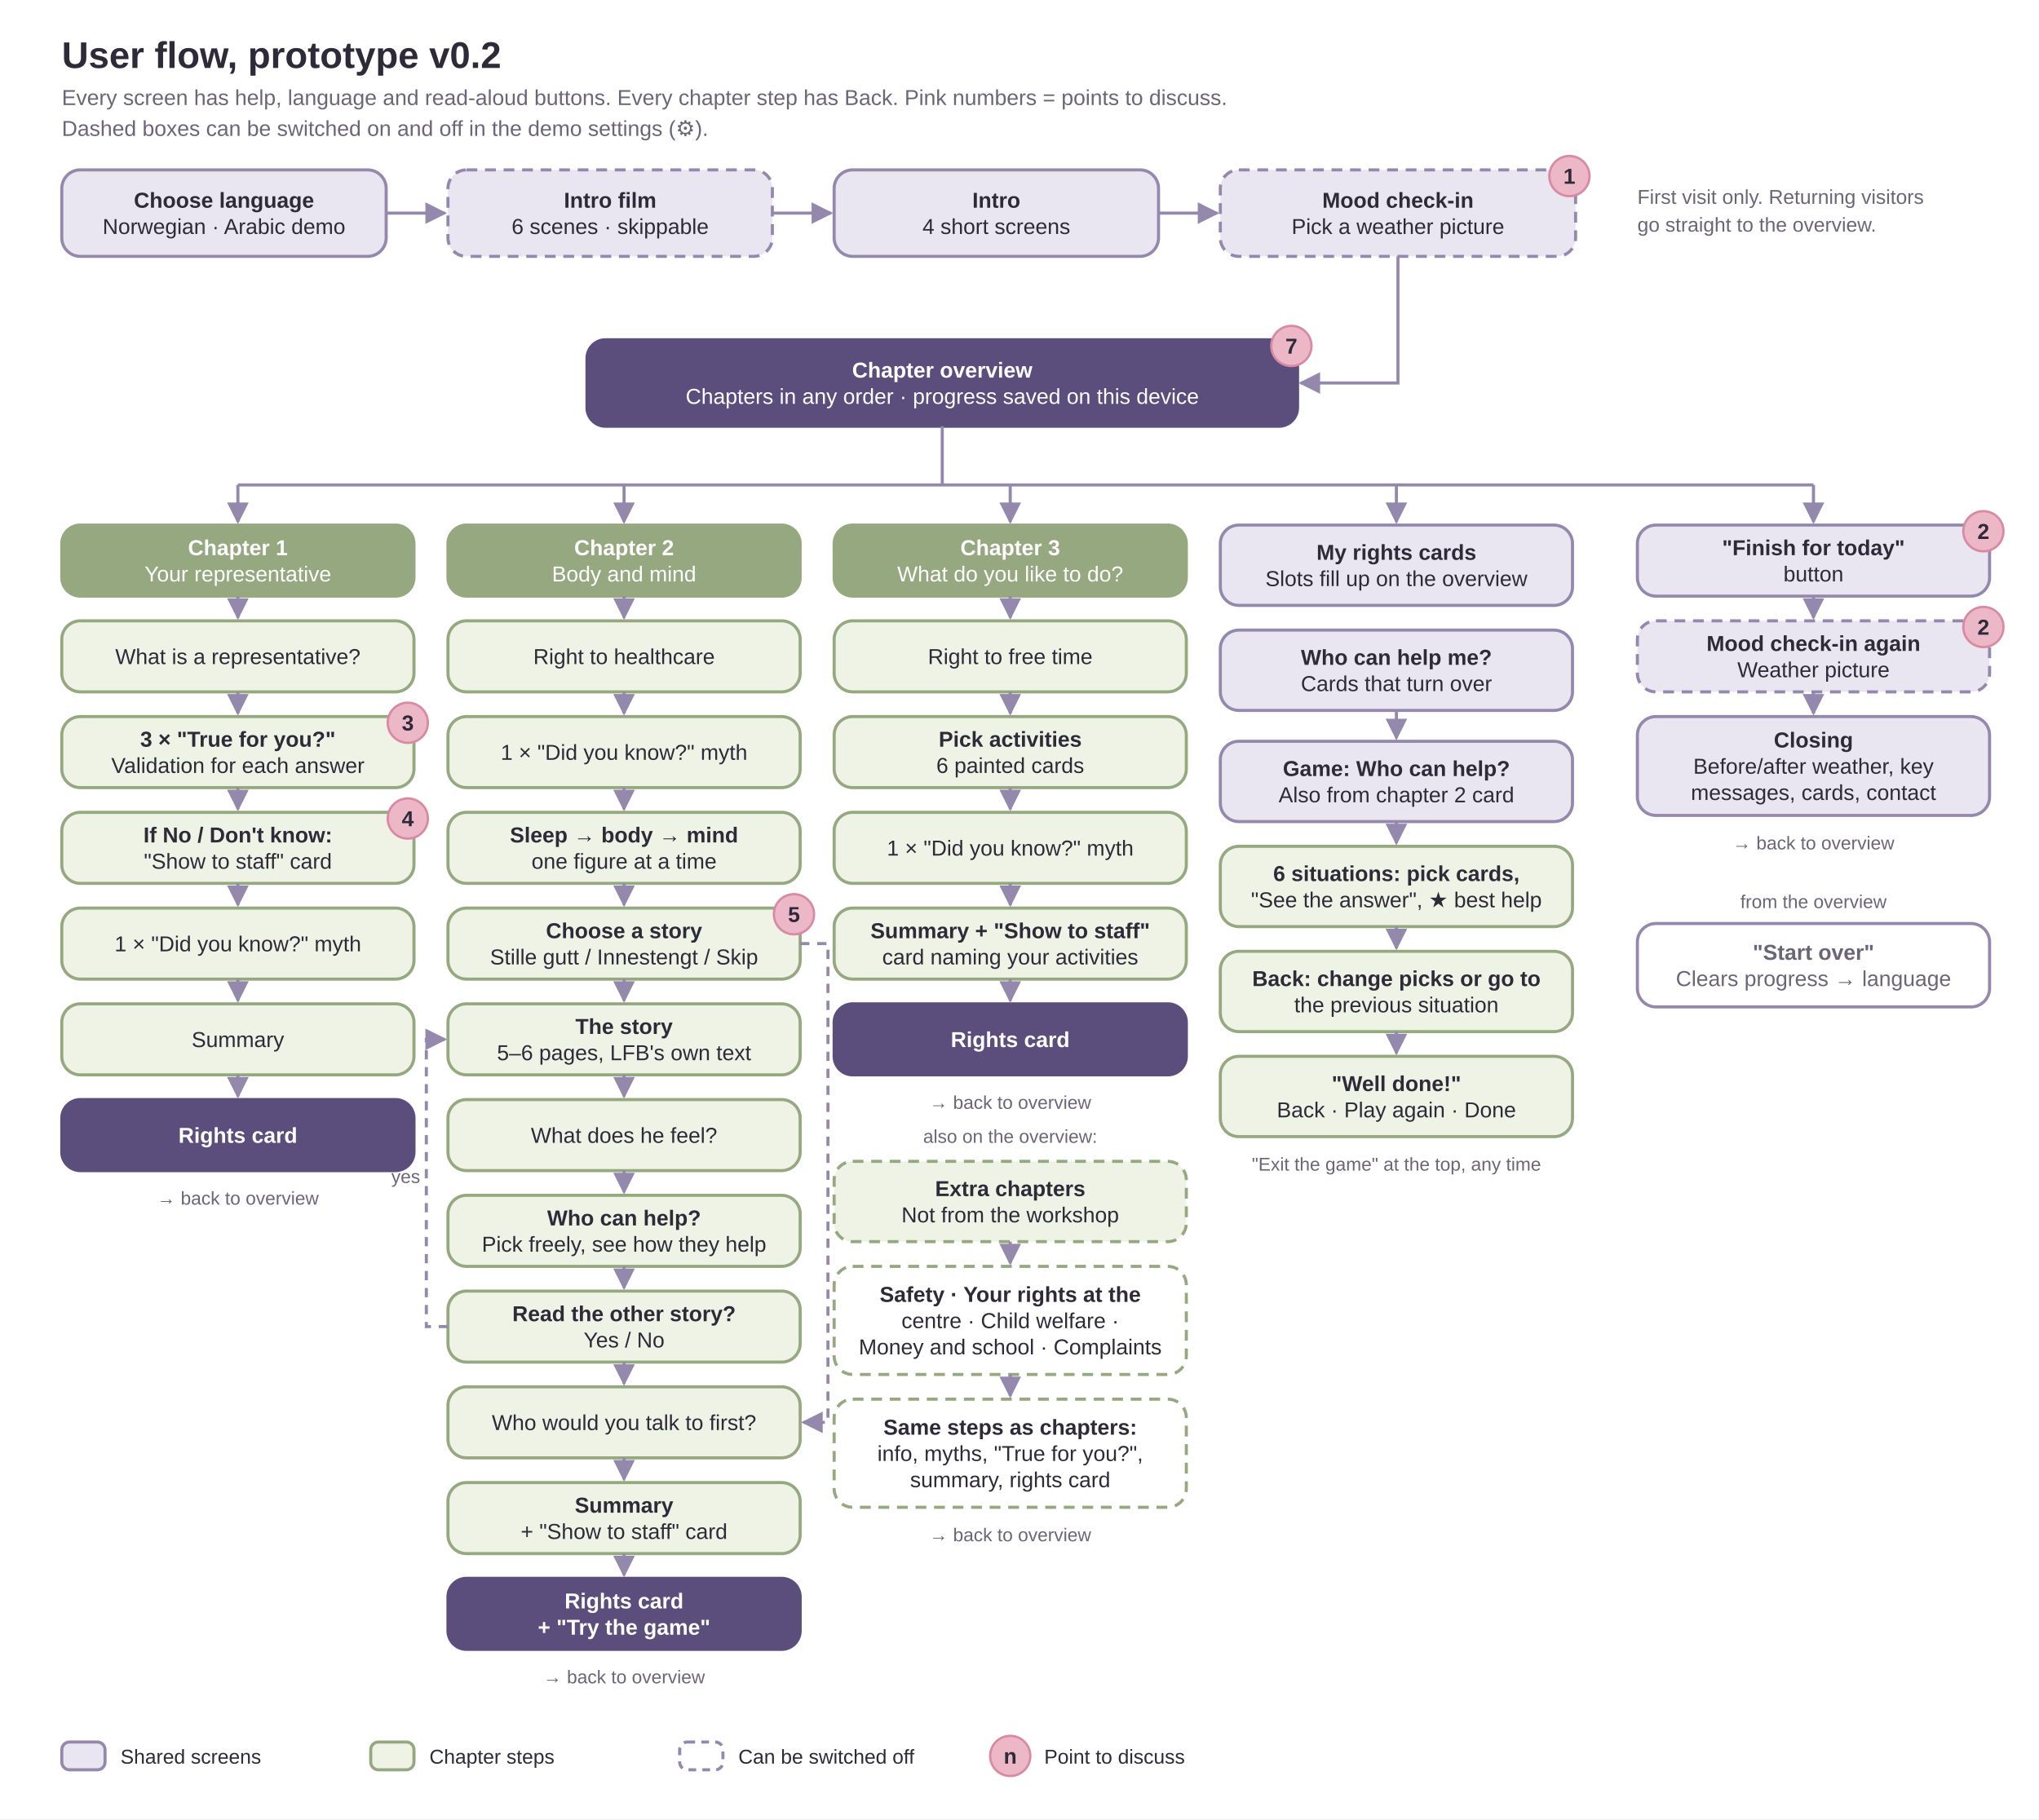
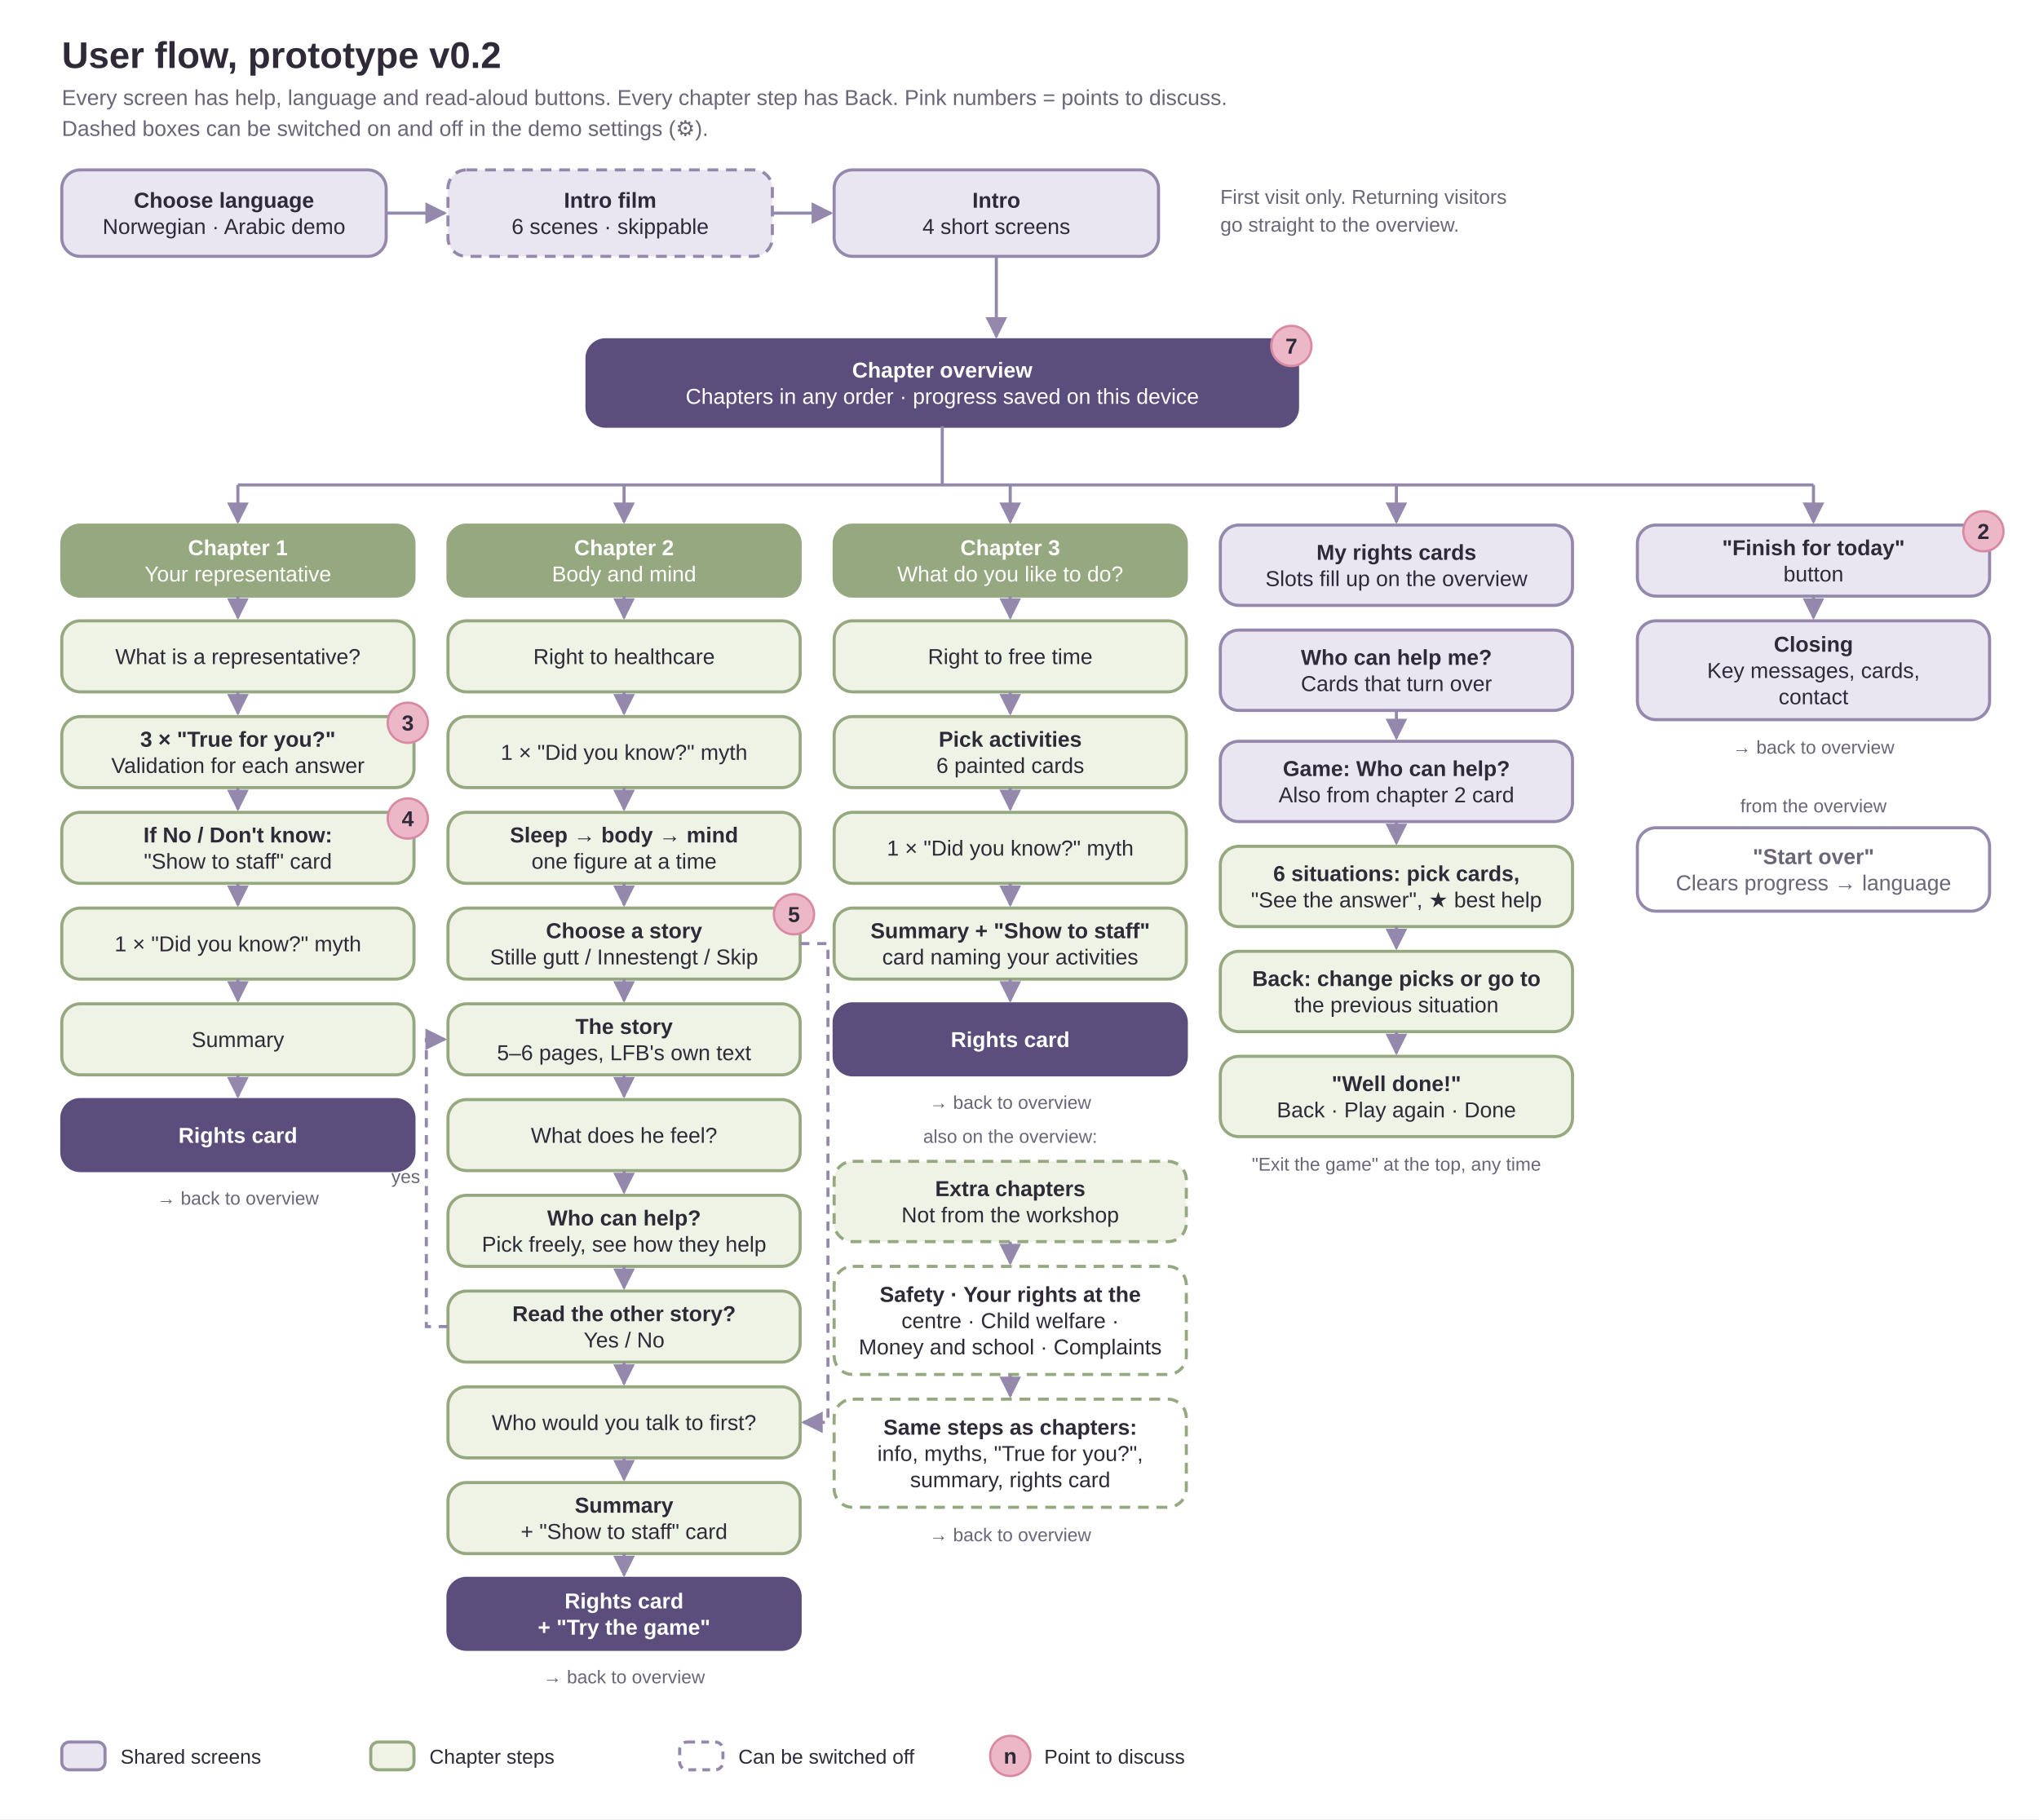
<svg xmlns="http://www.w3.org/2000/svg" width="1320" height="1178" viewBox="0 0 1320 1178">
  <defs>
    <marker id="arrow" viewBox="0 0 10 10" refX="9" refY="5" markerWidth="7" markerHeight="7" orient="auto-start-reverse">
      <path d="M 0 0 L 10 5 L 0 10 z" fill="#9489ac" />
    </marker>
  </defs>
  <rect width="100%" height="100%" fill="#fff" />
  <text x="40" y="44" font-family="Segoe UI, Arial, sans-serif" font-size="24" font-weight="700" fill="#2e2a38">User flow, prototype v0.2</text>
  <text x="40" y="68" font-family="Segoe UI, Arial, sans-serif" font-size="14" fill="#6b6578">Every screen has help, language and read-aloud buttons. Every chapter step has Back. Pink numbers = points to discuss.</text>
  <text x="40" y="88" font-family="Segoe UI, Arial, sans-serif" font-size="14" fill="#6b6578">Dashed boxes can be switched on and off in the demo settings (⚙).</text>
  <rect x="40" y="110" width="210" height="56" rx="12" fill="#e9e5f1" stroke="#9489ac" stroke-width="2" />
  <text x="145" y="134.5" text-anchor="middle" font-family="Segoe UI, Arial, sans-serif" font-size="14" fill="#2e2a38" font-weight="700">Choose language</text>
  <text x="145" y="151.5" text-anchor="middle" font-family="Segoe UI, Arial, sans-serif" font-size="14" fill="#2e2a38">Norwegian · Arabic demo</text>
  <rect x="290" y="110" width="210" height="56" rx="12" fill="#e9e5f1" stroke="#9489ac" stroke-width="2" stroke-dasharray="7 5" />
  <text x="395" y="134.5" text-anchor="middle" font-family="Segoe UI, Arial, sans-serif" font-size="14" fill="#2e2a38" font-weight="700">Intro film</text>
  <text x="395" y="151.5" text-anchor="middle" font-family="Segoe UI, Arial, sans-serif" font-size="14" fill="#2e2a38">6 scenes · skippable</text>
  <rect x="540" y="110" width="210" height="56" rx="12" fill="#e9e5f1" stroke="#9489ac" stroke-width="2" />
  <text x="645" y="134.5" text-anchor="middle" font-family="Segoe UI, Arial, sans-serif" font-size="14" fill="#2e2a38" font-weight="700">Intro</text>
  <text x="645" y="151.5" text-anchor="middle" font-family="Segoe UI, Arial, sans-serif" font-size="14" fill="#2e2a38">4 short screens</text>
-   <rect x="790" y="110" width="230" height="56" rx="12" fill="#e9e5f1" stroke="#9489ac" stroke-width="2" stroke-dasharray="7 5" />
-   <text x="905" y="134.5" text-anchor="middle" font-family="Segoe UI, Arial, sans-serif" font-size="14" fill="#2e2a38" font-weight="700">Mood check-in</text>
-   <text x="905" y="151.5" text-anchor="middle" font-family="Segoe UI, Arial, sans-serif" font-size="14" fill="#2e2a38">Pick a weather picture</text>
-   <circle cx="1016" cy="114" r="13" fill="#ecb8c8" stroke="#d98aa3" stroke-width="1.5" />
-   <text x="1016" y="119" text-anchor="middle" font-family="Segoe UI, Arial, sans-serif" font-size="14" font-weight="700" fill="#2e2a38">1</text>
  <line x1="250" y1="138" x2="288" y2="138" stroke="#9489ac" stroke-width="2" marker-end="url(#arrow)" />
  <line x1="500" y1="138" x2="538" y2="138" stroke="#9489ac" stroke-width="2" marker-end="url(#arrow)" />
-   <line x1="750" y1="138" x2="788" y2="138" stroke="#9489ac" stroke-width="2" marker-end="url(#arrow)" />
-   <text x="1060" y="132" font-family="Segoe UI, Arial, sans-serif" font-size="13" fill="#6b6578">First visit only. Returning visitors</text>
-   <text x="1060" y="150" font-family="Segoe UI, Arial, sans-serif" font-size="13" fill="#6b6578">go straight to the overview.</text>
+   <text x="790" y="132" font-family="Segoe UI, Arial, sans-serif" font-size="13" fill="#6b6578">First visit only. Returning visitors</text>
+   <text x="790" y="150" font-family="Segoe UI, Arial, sans-serif" font-size="13" fill="#6b6578">go straight to the overview.</text>
  <rect x="380" y="220" width="460" height="56" rx="12" fill="#5b4e7c" stroke="#5b4e7c" stroke-width="2" />
  <text x="610" y="244.5" text-anchor="middle" font-family="Segoe UI, Arial, sans-serif" font-size="14" fill="#fff" font-weight="700">Chapter overview</text>
  <text x="610" y="261.5" text-anchor="middle" font-family="Segoe UI, Arial, sans-serif" font-size="14" fill="#fff">Chapters in any order · progress saved on this device</text>
  <circle cx="836" cy="224" r="13" fill="#ecb8c8" stroke="#d98aa3" stroke-width="1.5" />
  <text x="836" y="229" text-anchor="middle" font-family="Segoe UI, Arial, sans-serif" font-size="14" font-weight="700" fill="#2e2a38">7</text>
-   <path d="M 905 166 L 905 248 L 842 248" fill="none" stroke="#9489ac" stroke-width="2" marker-end="url(#arrow)" />
+   <line x1="645" y1="166" x2="645" y2="218" stroke="#9489ac" stroke-width="2" marker-end="url(#arrow)" />
  <line x1="154" y1="314" x2="1174" y2="314" stroke="#9489ac" stroke-width="2" />
  <line x1="610" y1="276" x2="610" y2="314" stroke="#9489ac" stroke-width="2" />
  <line x1="154" y1="314" x2="154" y2="338" stroke="#9489ac" stroke-width="2" marker-end="url(#arrow)" />
  <line x1="404" y1="314" x2="404" y2="338" stroke="#9489ac" stroke-width="2" marker-end="url(#arrow)" />
  <line x1="654" y1="314" x2="654" y2="338" stroke="#9489ac" stroke-width="2" marker-end="url(#arrow)" />
  <line x1="904" y1="314" x2="904" y2="338" stroke="#9489ac" stroke-width="2" marker-end="url(#arrow)" />
  <line x1="1174" y1="314" x2="1174" y2="338" stroke="#9489ac" stroke-width="2" marker-end="url(#arrow)" />
  <rect x="40" y="340" width="228" height="46" rx="12" fill="#96a87f" stroke="#96a87f" stroke-width="2" />
  <text x="154" y="359.5" text-anchor="middle" font-family="Segoe UI, Arial, sans-serif" font-size="14" fill="#fff" font-weight="700">Chapter 1</text>
  <text x="154" y="376.5" text-anchor="middle" font-family="Segoe UI, Arial, sans-serif" font-size="14" fill="#fff">Your representative</text>
  <rect x="40" y="402" width="228" height="46" rx="12" fill="#eef3e6" stroke="#96a87f" stroke-width="2" />
  <text x="154" y="430" text-anchor="middle" font-family="Segoe UI, Arial, sans-serif" font-size="14" fill="#2e2a38">What is a representative?</text>
  <line x1="154" y1="386" x2="154" y2="400" stroke="#9489ac" stroke-width="2" marker-end="url(#arrow)" />
  <rect x="40" y="464" width="228" height="46" rx="12" fill="#eef3e6" stroke="#96a87f" stroke-width="2" />
  <text x="154" y="483.5" text-anchor="middle" font-family="Segoe UI, Arial, sans-serif" font-size="14" fill="#2e2a38" font-weight="700">3 × "True for you?"</text>
  <text x="154" y="500.5" text-anchor="middle" font-family="Segoe UI, Arial, sans-serif" font-size="14" fill="#2e2a38">Validation for each answer</text>
  <circle cx="264" cy="468" r="13" fill="#ecb8c8" stroke="#d98aa3" stroke-width="1.5" />
  <text x="264" y="473" text-anchor="middle" font-family="Segoe UI, Arial, sans-serif" font-size="14" font-weight="700" fill="#2e2a38">3</text>
  <line x1="154" y1="448" x2="154" y2="462" stroke="#9489ac" stroke-width="2" marker-end="url(#arrow)" />
  <rect x="40" y="526" width="228" height="46" rx="12" fill="#eef3e6" stroke="#96a87f" stroke-width="2" />
  <text x="154" y="545.5" text-anchor="middle" font-family="Segoe UI, Arial, sans-serif" font-size="14" fill="#2e2a38" font-weight="700">If No / Don't know:</text>
  <text x="154" y="562.5" text-anchor="middle" font-family="Segoe UI, Arial, sans-serif" font-size="14" fill="#2e2a38">"Show to staff" card</text>
  <circle cx="264" cy="530" r="13" fill="#ecb8c8" stroke="#d98aa3" stroke-width="1.5" />
  <text x="264" y="535" text-anchor="middle" font-family="Segoe UI, Arial, sans-serif" font-size="14" font-weight="700" fill="#2e2a38">4</text>
  <line x1="154" y1="510" x2="154" y2="524" stroke="#9489ac" stroke-width="2" marker-end="url(#arrow)" />
  <rect x="40" y="588" width="228" height="46" rx="12" fill="#eef3e6" stroke="#96a87f" stroke-width="2" />
  <text x="154" y="616" text-anchor="middle" font-family="Segoe UI, Arial, sans-serif" font-size="14" fill="#2e2a38">1 × "Did you know?" myth</text>
  <line x1="154" y1="572" x2="154" y2="586" stroke="#9489ac" stroke-width="2" marker-end="url(#arrow)" />
  <rect x="40" y="650" width="228" height="46" rx="12" fill="#eef3e6" stroke="#96a87f" stroke-width="2" />
  <text x="154" y="678" text-anchor="middle" font-family="Segoe UI, Arial, sans-serif" font-size="14" fill="#2e2a38">Summary</text>
  <line x1="154" y1="634" x2="154" y2="648" stroke="#9489ac" stroke-width="2" marker-end="url(#arrow)" />
  <rect x="40" y="712" width="228" height="46" rx="12" fill="#5b4e7c" stroke="#5b4e7c" stroke-width="2" />
  <text x="154" y="740" text-anchor="middle" font-family="Segoe UI, Arial, sans-serif" font-size="14" fill="#fff" font-weight="700">Rights card</text>
  <line x1="154" y1="696" x2="154" y2="710" stroke="#9489ac" stroke-width="2" marker-end="url(#arrow)" />
  <rect x="290" y="340" width="228" height="46" rx="12" fill="#96a87f" stroke="#96a87f" stroke-width="2" />
  <text x="404" y="359.5" text-anchor="middle" font-family="Segoe UI, Arial, sans-serif" font-size="14" fill="#fff" font-weight="700">Chapter 2</text>
  <text x="404" y="376.5" text-anchor="middle" font-family="Segoe UI, Arial, sans-serif" font-size="14" fill="#fff">Body and mind</text>
  <rect x="290" y="402" width="228" height="46" rx="12" fill="#eef3e6" stroke="#96a87f" stroke-width="2" />
  <text x="404" y="430" text-anchor="middle" font-family="Segoe UI, Arial, sans-serif" font-size="14" fill="#2e2a38">Right to healthcare</text>
  <line x1="404" y1="386" x2="404" y2="400" stroke="#9489ac" stroke-width="2" marker-end="url(#arrow)" />
  <rect x="290" y="464" width="228" height="46" rx="12" fill="#eef3e6" stroke="#96a87f" stroke-width="2" />
  <text x="404" y="492" text-anchor="middle" font-family="Segoe UI, Arial, sans-serif" font-size="14" fill="#2e2a38">1 × "Did you know?" myth</text>
  <line x1="404" y1="448" x2="404" y2="462" stroke="#9489ac" stroke-width="2" marker-end="url(#arrow)" />
  <rect x="290" y="526" width="228" height="46" rx="12" fill="#eef3e6" stroke="#96a87f" stroke-width="2" />
  <text x="404" y="545.5" text-anchor="middle" font-family="Segoe UI, Arial, sans-serif" font-size="14" fill="#2e2a38" font-weight="700">Sleep → body → mind</text>
  <text x="404" y="562.5" text-anchor="middle" font-family="Segoe UI, Arial, sans-serif" font-size="14" fill="#2e2a38">one figure at a time</text>
  <line x1="404" y1="510" x2="404" y2="524" stroke="#9489ac" stroke-width="2" marker-end="url(#arrow)" />
  <rect x="290" y="588" width="228" height="46" rx="12" fill="#eef3e6" stroke="#96a87f" stroke-width="2" />
  <text x="404" y="607.5" text-anchor="middle" font-family="Segoe UI, Arial, sans-serif" font-size="14" fill="#2e2a38" font-weight="700">Choose a story</text>
  <text x="404" y="624.5" text-anchor="middle" font-family="Segoe UI, Arial, sans-serif" font-size="14" fill="#2e2a38">Stille gutt / Innestengt / Skip</text>
  <circle cx="514" cy="592" r="13" fill="#ecb8c8" stroke="#d98aa3" stroke-width="1.5" />
  <text x="514" y="597" text-anchor="middle" font-family="Segoe UI, Arial, sans-serif" font-size="14" font-weight="700" fill="#2e2a38">5</text>
  <line x1="404" y1="572" x2="404" y2="586" stroke="#9489ac" stroke-width="2" marker-end="url(#arrow)" />
  <rect x="290" y="650" width="228" height="46" rx="12" fill="#eef3e6" stroke="#96a87f" stroke-width="2" />
  <text x="404" y="669.5" text-anchor="middle" font-family="Segoe UI, Arial, sans-serif" font-size="14" fill="#2e2a38" font-weight="700">The story</text>
  <text x="404" y="686.5" text-anchor="middle" font-family="Segoe UI, Arial, sans-serif" font-size="14" fill="#2e2a38">5–6 pages, LFB's own text</text>
  <line x1="404" y1="634" x2="404" y2="648" stroke="#9489ac" stroke-width="2" marker-end="url(#arrow)" />
  <rect x="290" y="712" width="228" height="46" rx="12" fill="#eef3e6" stroke="#96a87f" stroke-width="2" />
  <text x="404" y="740" text-anchor="middle" font-family="Segoe UI, Arial, sans-serif" font-size="14" fill="#2e2a38">What does he feel?</text>
  <line x1="404" y1="696" x2="404" y2="710" stroke="#9489ac" stroke-width="2" marker-end="url(#arrow)" />
  <rect x="290" y="774" width="228" height="46" rx="12" fill="#eef3e6" stroke="#96a87f" stroke-width="2" />
  <text x="404" y="793.5" text-anchor="middle" font-family="Segoe UI, Arial, sans-serif" font-size="14" fill="#2e2a38" font-weight="700">Who can help?</text>
  <text x="404" y="810.5" text-anchor="middle" font-family="Segoe UI, Arial, sans-serif" font-size="14" fill="#2e2a38">Pick freely, see how they help</text>
  <line x1="404" y1="758" x2="404" y2="772" stroke="#9489ac" stroke-width="2" marker-end="url(#arrow)" />
  <rect x="290" y="836" width="228" height="46" rx="12" fill="#eef3e6" stroke="#96a87f" stroke-width="2" />
  <text x="404" y="855.5" text-anchor="middle" font-family="Segoe UI, Arial, sans-serif" font-size="14" fill="#2e2a38" font-weight="700">Read the other story?</text>
  <text x="404" y="872.5" text-anchor="middle" font-family="Segoe UI, Arial, sans-serif" font-size="14" fill="#2e2a38">Yes / No</text>
  <line x1="404" y1="820" x2="404" y2="834" stroke="#9489ac" stroke-width="2" marker-end="url(#arrow)" />
  <rect x="290" y="898" width="228" height="46" rx="12" fill="#eef3e6" stroke="#96a87f" stroke-width="2" />
  <text x="404" y="926" text-anchor="middle" font-family="Segoe UI, Arial, sans-serif" font-size="14" fill="#2e2a38">Who would you talk to first?</text>
  <line x1="404" y1="882" x2="404" y2="896" stroke="#9489ac" stroke-width="2" marker-end="url(#arrow)" />
  <rect x="290" y="960" width="228" height="46" rx="12" fill="#eef3e6" stroke="#96a87f" stroke-width="2" />
  <text x="404" y="979.5" text-anchor="middle" font-family="Segoe UI, Arial, sans-serif" font-size="14" fill="#2e2a38" font-weight="700">Summary</text>
  <text x="404" y="996.5" text-anchor="middle" font-family="Segoe UI, Arial, sans-serif" font-size="14" fill="#2e2a38">+ "Show to staff" card</text>
  <line x1="404" y1="944" x2="404" y2="958" stroke="#9489ac" stroke-width="2" marker-end="url(#arrow)" />
  <rect x="290" y="1022" width="228" height="46" rx="12" fill="#5b4e7c" stroke="#5b4e7c" stroke-width="2" />
  <text x="404" y="1041.5" text-anchor="middle" font-family="Segoe UI, Arial, sans-serif" font-size="14" fill="#fff" font-weight="700">Rights card</text>
  <text x="404" y="1058.5" text-anchor="middle" font-family="Segoe UI, Arial, sans-serif" font-size="14" fill="#fff" font-weight="700">+ "Try the game"</text>
  <line x1="404" y1="1006" x2="404" y2="1020" stroke="#9489ac" stroke-width="2" marker-end="url(#arrow)" />
  <path d="M 290 859 L 276 859 L 276 673 L 288 673" fill="none" stroke="#9489ac" stroke-width="2" stroke-dasharray="6 5" marker-end="url(#arrow)" />
  <text x="272" y="766" text-anchor="end" font-family="Segoe UI, Arial, sans-serif" font-size="12" fill="#6b6578">yes</text>
  <path d="M 518 611 L 536 611 L 536 921 L 520 921" fill="none" stroke="#9489ac" stroke-width="2" stroke-dasharray="6 5" marker-end="url(#arrow)" />
  <text x="542" y="766" font-family="Segoe UI, Arial, sans-serif" font-size="12" fill="#6b6578">skip</text>
  <rect x="540" y="340" width="228" height="46" rx="12" fill="#96a87f" stroke="#96a87f" stroke-width="2" />
  <text x="654" y="359.5" text-anchor="middle" font-family="Segoe UI, Arial, sans-serif" font-size="14" fill="#fff" font-weight="700">Chapter 3</text>
  <text x="654" y="376.5" text-anchor="middle" font-family="Segoe UI, Arial, sans-serif" font-size="14" fill="#fff">What do you like to do?</text>
  <rect x="540" y="402" width="228" height="46" rx="12" fill="#eef3e6" stroke="#96a87f" stroke-width="2" />
  <text x="654" y="430" text-anchor="middle" font-family="Segoe UI, Arial, sans-serif" font-size="14" fill="#2e2a38">Right to free time</text>
  <line x1="654" y1="386" x2="654" y2="400" stroke="#9489ac" stroke-width="2" marker-end="url(#arrow)" />
  <rect x="540" y="464" width="228" height="46" rx="12" fill="#eef3e6" stroke="#96a87f" stroke-width="2" />
  <text x="654" y="483.5" text-anchor="middle" font-family="Segoe UI, Arial, sans-serif" font-size="14" fill="#2e2a38" font-weight="700">Pick activities</text>
  <text x="654" y="500.5" text-anchor="middle" font-family="Segoe UI, Arial, sans-serif" font-size="14" fill="#2e2a38">6 painted cards</text>
  <line x1="654" y1="448" x2="654" y2="462" stroke="#9489ac" stroke-width="2" marker-end="url(#arrow)" />
  <rect x="540" y="526" width="228" height="46" rx="12" fill="#eef3e6" stroke="#96a87f" stroke-width="2" />
  <text x="654" y="554" text-anchor="middle" font-family="Segoe UI, Arial, sans-serif" font-size="14" fill="#2e2a38">1 × "Did you know?" myth</text>
  <line x1="654" y1="510" x2="654" y2="524" stroke="#9489ac" stroke-width="2" marker-end="url(#arrow)" />
  <rect x="540" y="588" width="228" height="46" rx="12" fill="#eef3e6" stroke="#96a87f" stroke-width="2" />
  <text x="654" y="607.5" text-anchor="middle" font-family="Segoe UI, Arial, sans-serif" font-size="14" fill="#2e2a38" font-weight="700">Summary + "Show to staff"</text>
  <text x="654" y="624.5" text-anchor="middle" font-family="Segoe UI, Arial, sans-serif" font-size="14" fill="#2e2a38">card naming your activities</text>
  <line x1="654" y1="572" x2="654" y2="586" stroke="#9489ac" stroke-width="2" marker-end="url(#arrow)" />
  <rect x="540" y="650" width="228" height="46" rx="12" fill="#5b4e7c" stroke="#5b4e7c" stroke-width="2" />
  <text x="654" y="678" text-anchor="middle" font-family="Segoe UI, Arial, sans-serif" font-size="14" fill="#fff" font-weight="700">Rights card</text>
  <line x1="654" y1="634" x2="654" y2="648" stroke="#9489ac" stroke-width="2" marker-end="url(#arrow)" />
  <text x="654" y="740" text-anchor="middle" font-family="Segoe UI, Arial, sans-serif" font-size="12" fill="#6b6578">also on the overview:</text>
  <rect x="540" y="752" width="228" height="52" rx="12" fill="#eef3e6" stroke="#96a87f" stroke-width="2" stroke-dasharray="7 5" />
  <text x="654" y="774.5" text-anchor="middle" font-family="Segoe UI, Arial, sans-serif" font-size="14" fill="#2e2a38" font-weight="700">Extra chapters</text>
  <text x="654" y="791.5" text-anchor="middle" font-family="Segoe UI, Arial, sans-serif" font-size="14" fill="#2e2a38">Not from the workshop</text>
  <rect x="540" y="820" width="228" height="70" rx="12" fill="#fff" stroke="#96a87f" stroke-width="2" stroke-dasharray="7 5" />
  <text x="654" y="843" text-anchor="middle" font-family="Segoe UI, Arial, sans-serif" font-size="14" fill="#2e2a38" font-weight="700">Safety · Your rights at the</text>
  <text x="654" y="860" text-anchor="middle" font-family="Segoe UI, Arial, sans-serif" font-size="14" fill="#2e2a38">centre · Child welfare ·</text>
  <text x="654" y="877" text-anchor="middle" font-family="Segoe UI, Arial, sans-serif" font-size="14" fill="#2e2a38">Money and school · Complaints</text>
  <line x1="654" y1="804" x2="654" y2="818" stroke="#9489ac" stroke-width="2" marker-end="url(#arrow)" />
  <rect x="540" y="906" width="228" height="70" rx="12" fill="#fff" stroke="#96a87f" stroke-width="2" stroke-dasharray="7 5" />
  <text x="654" y="929" text-anchor="middle" font-family="Segoe UI, Arial, sans-serif" font-size="14" fill="#2e2a38" font-weight="700">Same steps as chapters:</text>
  <text x="654" y="946" text-anchor="middle" font-family="Segoe UI, Arial, sans-serif" font-size="14" fill="#2e2a38">info, myths, "True for you?",</text>
  <text x="654" y="963" text-anchor="middle" font-family="Segoe UI, Arial, sans-serif" font-size="14" fill="#2e2a38">summary, rights card</text>
  <line x1="654" y1="890" x2="654" y2="904" stroke="#9489ac" stroke-width="2" marker-end="url(#arrow)" />
  <rect x="790" y="340" width="228" height="52" rx="12" fill="#e9e5f1" stroke="#9489ac" stroke-width="2" />
  <text x="904" y="362.5" text-anchor="middle" font-family="Segoe UI, Arial, sans-serif" font-size="14" fill="#2e2a38" font-weight="700">My rights cards</text>
  <text x="904" y="379.5" text-anchor="middle" font-family="Segoe UI, Arial, sans-serif" font-size="14" fill="#2e2a38">Slots fill up on the overview</text>
  <rect x="790" y="408" width="228" height="52" rx="12" fill="#e9e5f1" stroke="#9489ac" stroke-width="2" />
  <text x="904" y="430.5" text-anchor="middle" font-family="Segoe UI, Arial, sans-serif" font-size="14" fill="#2e2a38" font-weight="700">Who can help me?</text>
  <text x="904" y="447.5" text-anchor="middle" font-family="Segoe UI, Arial, sans-serif" font-size="14" fill="#2e2a38">Cards that turn over</text>
  <rect x="790" y="480" width="228" height="52" rx="12" fill="#e9e5f1" stroke="#9489ac" stroke-width="2" />
  <text x="904" y="502.5" text-anchor="middle" font-family="Segoe UI, Arial, sans-serif" font-size="14" fill="#2e2a38" font-weight="700">Game: Who can help?</text>
  <text x="904" y="519.5" text-anchor="middle" font-family="Segoe UI, Arial, sans-serif" font-size="14" fill="#2e2a38">Also from chapter 2 card</text>
  <rect x="790" y="548" width="228" height="52" rx="12" fill="#eef3e6" stroke="#96a87f" stroke-width="2" />
  <text x="904" y="570.5" text-anchor="middle" font-family="Segoe UI, Arial, sans-serif" font-size="14" fill="#2e2a38" font-weight="700">6 situations: pick cards,</text>
  <text x="904" y="587.5" text-anchor="middle" font-family="Segoe UI, Arial, sans-serif" font-size="14" fill="#2e2a38">"See the answer", ★ best help</text>
  <line x1="904" y1="532" x2="904" y2="546" stroke="#9489ac" stroke-width="2" marker-end="url(#arrow)" />
  <rect x="790" y="616" width="228" height="52" rx="12" fill="#eef3e6" stroke="#96a87f" stroke-width="2" />
  <text x="904" y="638.5" text-anchor="middle" font-family="Segoe UI, Arial, sans-serif" font-size="14" fill="#2e2a38" font-weight="700">Back: change picks or go to</text>
  <text x="904" y="655.5" text-anchor="middle" font-family="Segoe UI, Arial, sans-serif" font-size="14" fill="#2e2a38">the previous situation</text>
  <line x1="904" y1="600" x2="904" y2="614" stroke="#9489ac" stroke-width="2" marker-end="url(#arrow)" />
  <rect x="790" y="684" width="228" height="52" rx="12" fill="#eef3e6" stroke="#96a87f" stroke-width="2" />
  <text x="904" y="706.5" text-anchor="middle" font-family="Segoe UI, Arial, sans-serif" font-size="14" fill="#2e2a38" font-weight="700">"Well done!"</text>
  <text x="904" y="723.5" text-anchor="middle" font-family="Segoe UI, Arial, sans-serif" font-size="14" fill="#2e2a38">Back · Play again · Done</text>
  <line x1="904" y1="668" x2="904" y2="682" stroke="#9489ac" stroke-width="2" marker-end="url(#arrow)" />
  <line x1="904" y1="460" x2="904" y2="478" stroke="#9489ac" stroke-width="2" marker-end="url(#arrow)" />
  <text x="904" y="758" text-anchor="middle" font-family="Segoe UI, Arial, sans-serif" font-size="12" fill="#6b6578">"Exit the game" at the top, any time</text>
  <rect x="1060" y="340" width="228" height="46" rx="12" fill="#e9e5f1" stroke="#9489ac" stroke-width="2" />
  <text x="1174" y="359.5" text-anchor="middle" font-family="Segoe UI, Arial, sans-serif" font-size="14" fill="#2e2a38" font-weight="700">"Finish for today"</text>
  <text x="1174" y="376.5" text-anchor="middle" font-family="Segoe UI, Arial, sans-serif" font-size="14" fill="#2e2a38">button</text>
  <circle cx="1284" cy="344" r="13" fill="#ecb8c8" stroke="#d98aa3" stroke-width="1.5" />
  <text x="1284" y="349" text-anchor="middle" font-family="Segoe UI, Arial, sans-serif" font-size="14" font-weight="700" fill="#2e2a38">2</text>
-   <rect x="1060" y="402" width="228" height="46" rx="12" fill="#e9e5f1" stroke="#9489ac" stroke-width="2" stroke-dasharray="7 5" />
-   <text x="1174" y="421.5" text-anchor="middle" font-family="Segoe UI, Arial, sans-serif" font-size="14" fill="#2e2a38" font-weight="700">Mood check-in again</text>
-   <text x="1174" y="438.5" text-anchor="middle" font-family="Segoe UI, Arial, sans-serif" font-size="14" fill="#2e2a38">Weather picture</text>
-   <circle cx="1284" cy="406" r="13" fill="#ecb8c8" stroke="#d98aa3" stroke-width="1.5" />
-   <text x="1284" y="411" text-anchor="middle" font-family="Segoe UI, Arial, sans-serif" font-size="14" font-weight="700" fill="#2e2a38">2</text>
+   <rect x="1060" y="402" width="228" height="64" rx="12" fill="#e9e5f1" stroke="#9489ac" stroke-width="2" />
+   <text x="1174" y="422" text-anchor="middle" font-family="Segoe UI, Arial, sans-serif" font-size="14" fill="#2e2a38" font-weight="700">Closing</text>
+   <text x="1174" y="439" text-anchor="middle" font-family="Segoe UI, Arial, sans-serif" font-size="14" fill="#2e2a38">Key messages, cards,</text>
+   <text x="1174" y="456" text-anchor="middle" font-family="Segoe UI, Arial, sans-serif" font-size="14" fill="#2e2a38">contact</text>
  <line x1="1174" y1="386" x2="1174" y2="400" stroke="#9489ac" stroke-width="2" marker-end="url(#arrow)" />
-   <rect x="1060" y="464" width="228" height="64" rx="12" fill="#e9e5f1" stroke="#9489ac" stroke-width="2" />
-   <text x="1174" y="484" text-anchor="middle" font-family="Segoe UI, Arial, sans-serif" font-size="14" fill="#2e2a38" font-weight="700">Closing</text>
-   <text x="1174" y="501" text-anchor="middle" font-family="Segoe UI, Arial, sans-serif" font-size="14" fill="#2e2a38">Before/after weather, key</text>
-   <text x="1174" y="518" text-anchor="middle" font-family="Segoe UI, Arial, sans-serif" font-size="14" fill="#2e2a38">messages, cards, contact</text>
-   <line x1="1174" y1="448" x2="1174" y2="462" stroke="#9489ac" stroke-width="2" marker-end="url(#arrow)" />
  <text x="154" y="780" text-anchor="middle" font-family="Segoe UI, Arial, sans-serif" font-size="12" fill="#6b6578">→ back to overview</text>
  <text x="404" y="1090" text-anchor="middle" font-family="Segoe UI, Arial, sans-serif" font-size="12" fill="#6b6578">→ back to overview</text>
  <text x="654" y="718" text-anchor="middle" font-family="Segoe UI, Arial, sans-serif" font-size="12" fill="#6b6578">→ back to overview</text>
  <text x="654" y="998" text-anchor="middle" font-family="Segoe UI, Arial, sans-serif" font-size="12" fill="#6b6578">→ back to overview</text>
-   <text x="1174" y="550" text-anchor="middle" font-family="Segoe UI, Arial, sans-serif" font-size="12" fill="#6b6578">→ back to overview</text>
-   <rect x="1060" y="598" width="228" height="54" rx="12" fill="#fff" stroke="#9489ac" stroke-width="2" />
-   <text x="1174" y="621.5" text-anchor="middle" font-family="Segoe UI, Arial, sans-serif" font-size="14" fill="#6b6578" font-weight="700">"Start over"</text>
-   <text x="1174" y="638.5" text-anchor="middle" font-family="Segoe UI, Arial, sans-serif" font-size="14" fill="#6b6578">Clears progress → language</text>
-   <text x="1174" y="588" text-anchor="middle" font-family="Segoe UI, Arial, sans-serif" font-size="12" fill="#6b6578">from the overview</text>
+   <text x="1174" y="488" text-anchor="middle" font-family="Segoe UI, Arial, sans-serif" font-size="12" fill="#6b6578">→ back to overview</text>
+   <rect x="1060" y="536" width="228" height="54" rx="12" fill="#fff" stroke="#9489ac" stroke-width="2" />
+   <text x="1174" y="559.5" text-anchor="middle" font-family="Segoe UI, Arial, sans-serif" font-size="14" fill="#6b6578" font-weight="700">"Start over"</text>
+   <text x="1174" y="576.5" text-anchor="middle" font-family="Segoe UI, Arial, sans-serif" font-size="14" fill="#6b6578">Clears progress → language</text>
+   <text x="1174" y="526" text-anchor="middle" font-family="Segoe UI, Arial, sans-serif" font-size="12" fill="#6b6578">from the overview</text>
  <rect x="40" y="1128" width="28" height="18" rx="5" fill="#e9e5f1" stroke="#9489ac" stroke-width="2" />
  <text x="78" y="1142" font-family="Segoe UI, Arial, sans-serif" font-size="13" fill="#2e2a38">Shared screens</text>
  <rect x="240" y="1128" width="28" height="18" rx="5" fill="#eef3e6" stroke="#96a87f" stroke-width="2" />
  <text x="278" y="1142" font-family="Segoe UI, Arial, sans-serif" font-size="13" fill="#2e2a38">Chapter steps</text>
  <rect x="440" y="1128" width="28" height="18" rx="5" fill="#fff" stroke="#9489ac" stroke-width="2" stroke-dasharray="5 4" />
  <text x="478" y="1142" font-family="Segoe UI, Arial, sans-serif" font-size="13" fill="#2e2a38">Can be switched off</text>
  <circle cx="654" cy="1137" r="13" fill="#ecb8c8" stroke="#d98aa3" stroke-width="1.5" />
  <text x="654" y="1142" text-anchor="middle" font-family="Segoe UI, Arial, sans-serif" font-size="14" font-weight="700" fill="#2e2a38">n</text>
  <text x="676" y="1142" font-family="Segoe UI, Arial, sans-serif" font-size="13" fill="#2e2a38">Point to discuss</text>
</svg>
